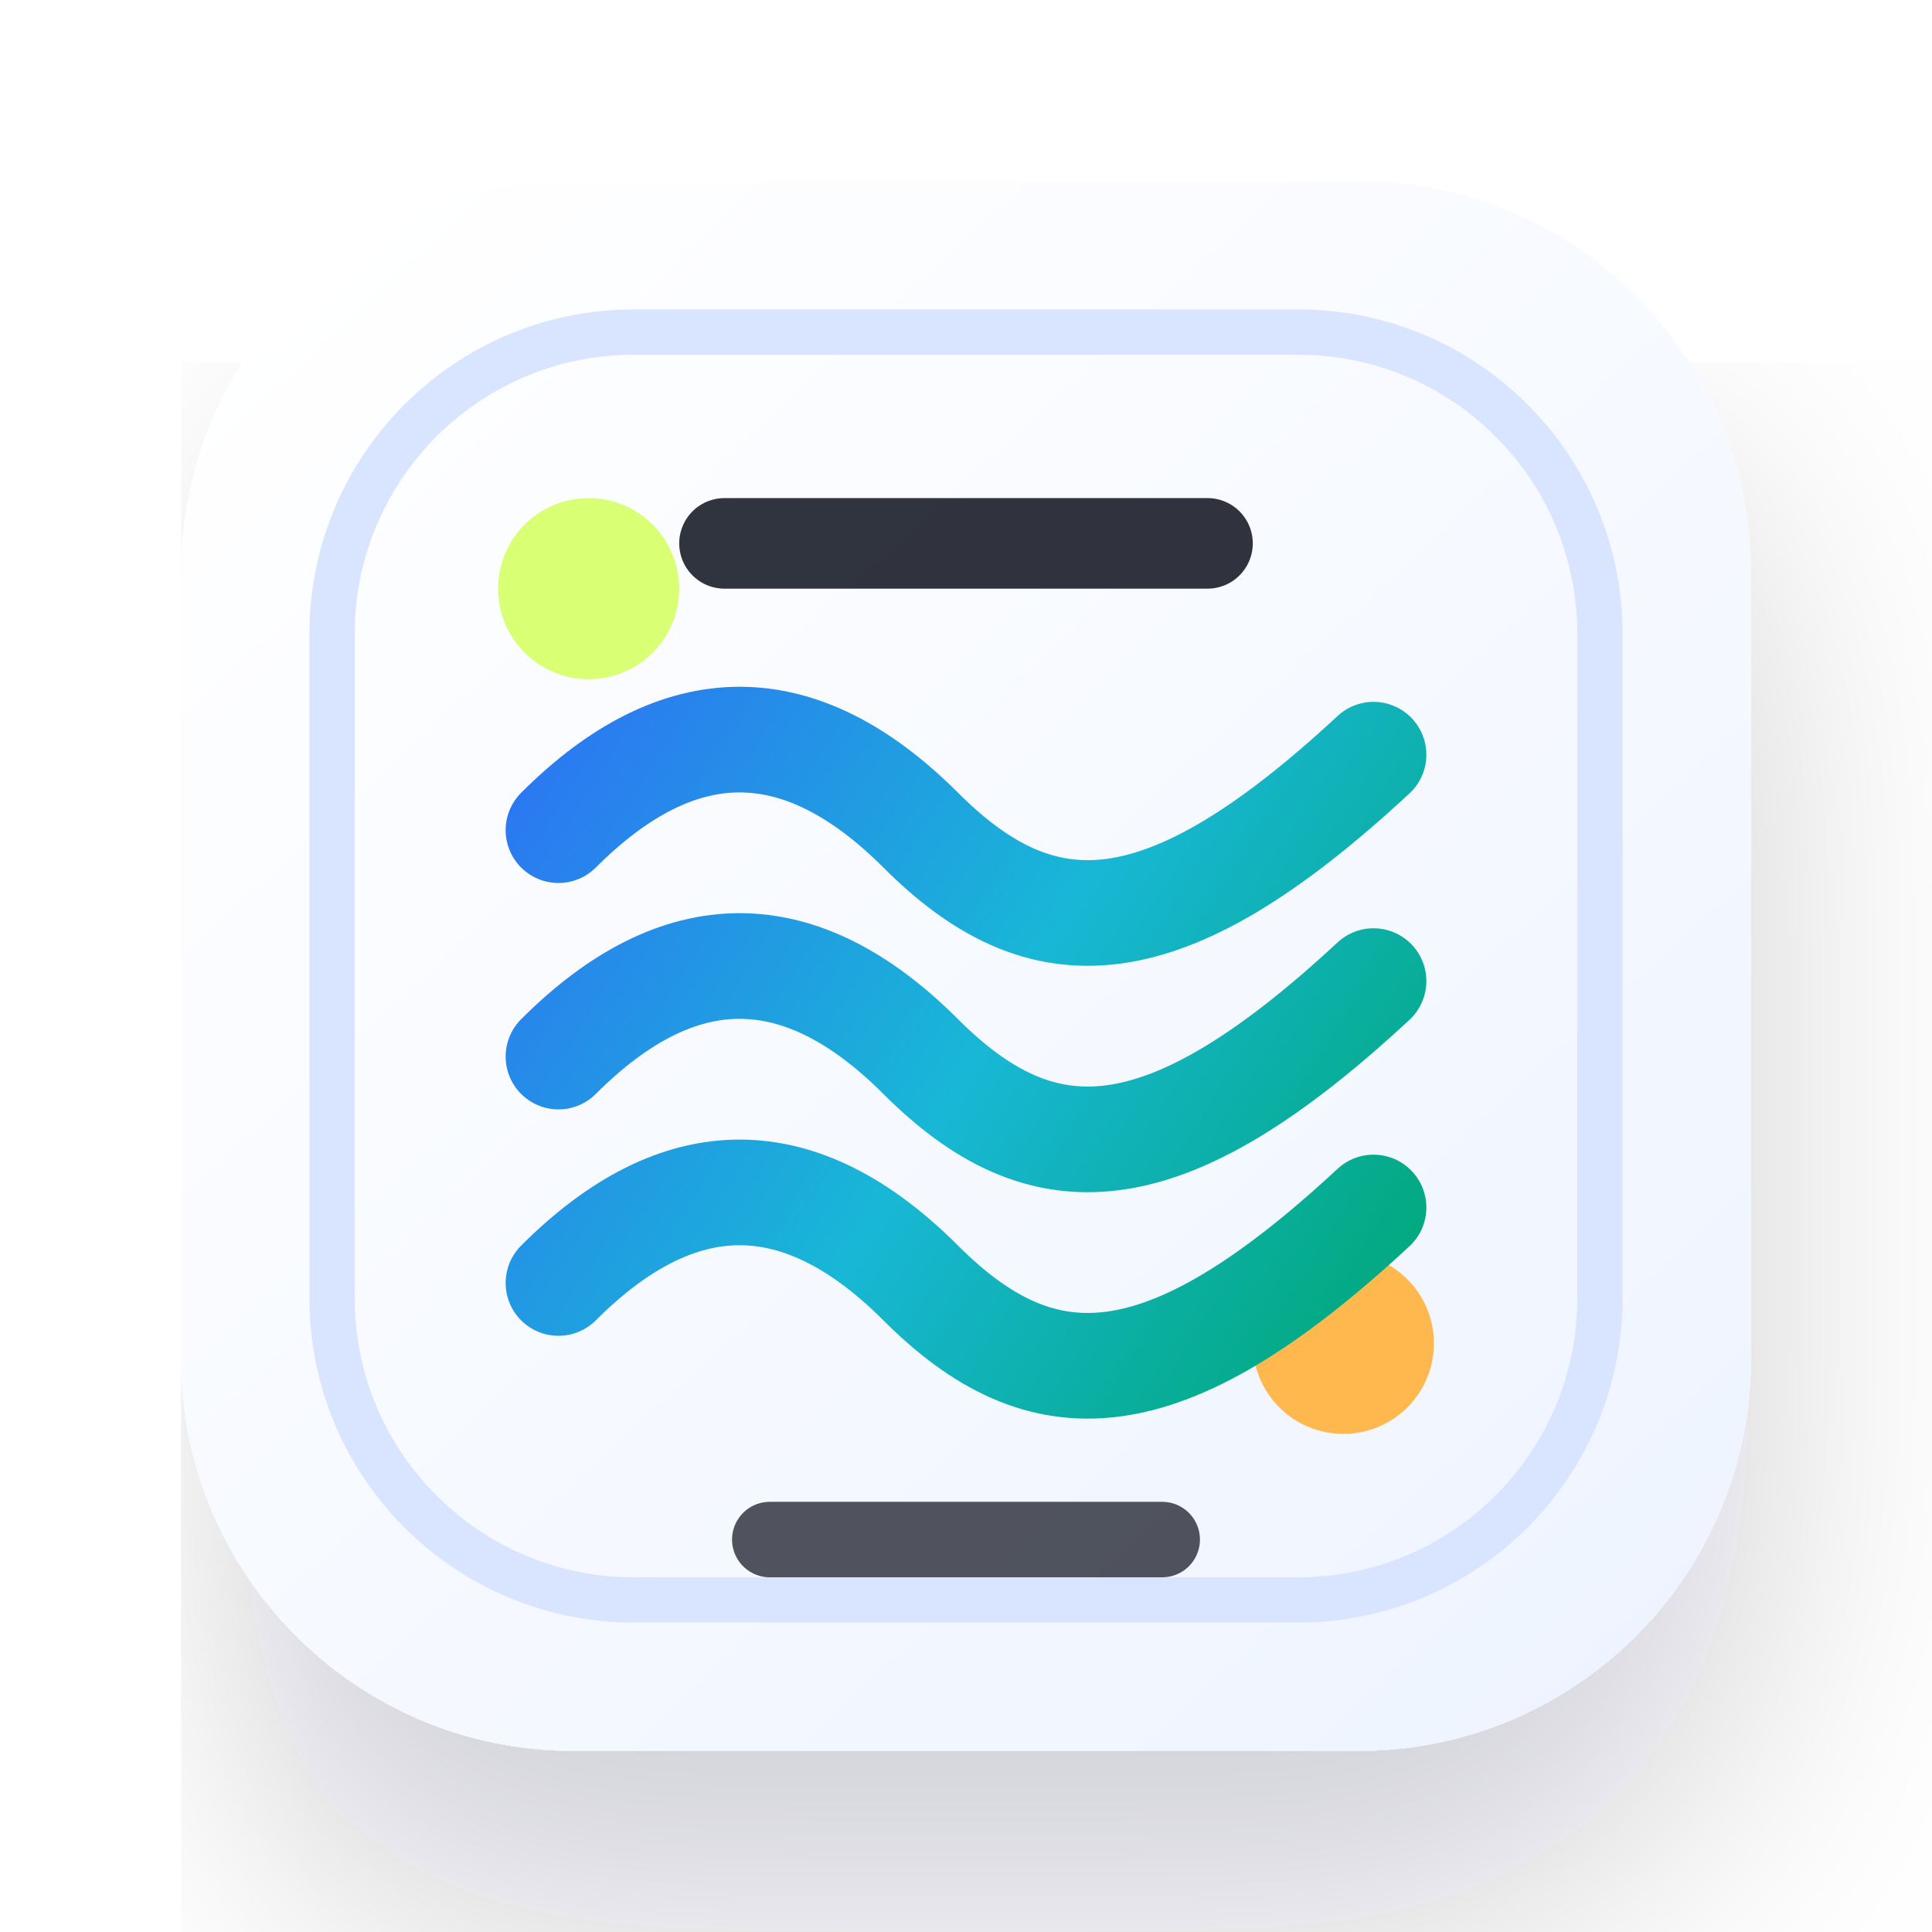
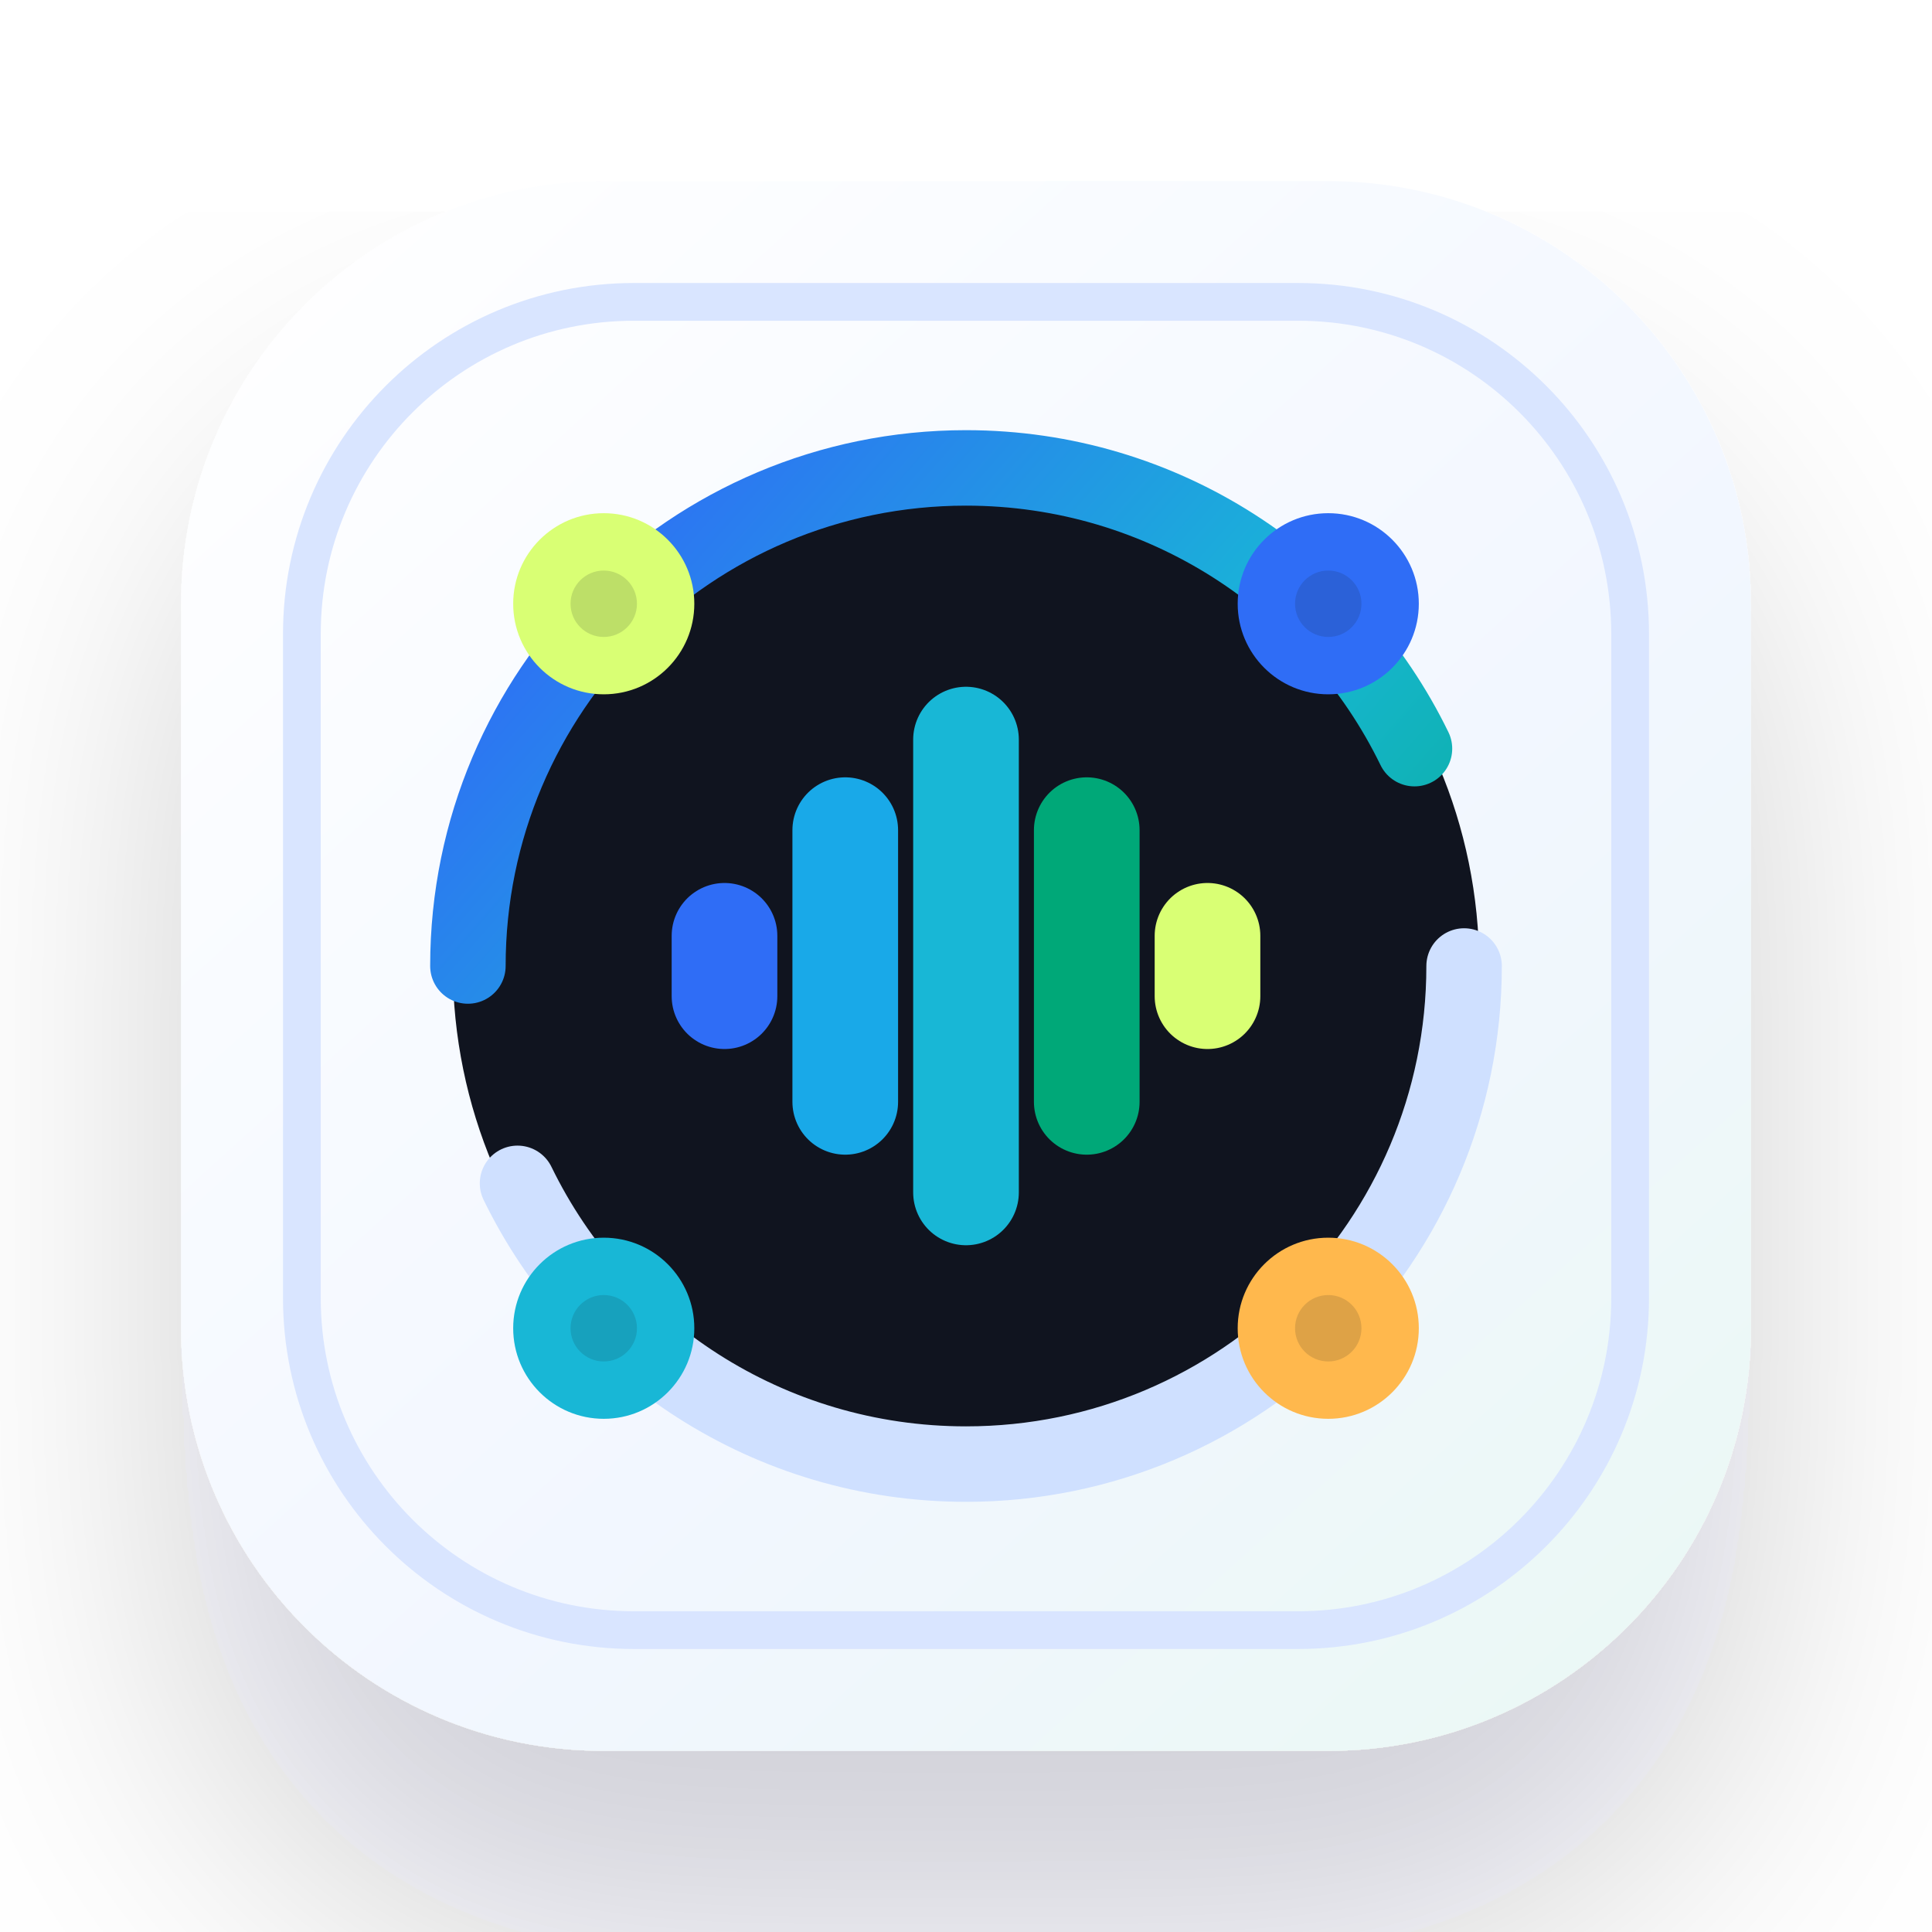
<svg xmlns="http://www.w3.org/2000/svg" viewBox="0 0 128 128" role="img" aria-labelledby="title desc">
  <defs>
-     <linearGradient id="logo-panel" x1="20" y1="16" x2="108" y2="112" gradientUnits="userSpaceOnUse">
+     <linearGradient id="panel" x1="18" y1="12" x2="112" y2="116" gradientUnits="userSpaceOnUse">
      <stop stop-color="#FFFFFF" />
-       <stop offset="1" stop-color="#EEF4FF" />
+       <stop offset=".58" stop-color="#F2F7FF" />
+       <stop offset="1" stop-color="#EAF8F4" />
    </linearGradient>
-     <linearGradient id="logo-wave" x1="32" y1="44" x2="96" y2="84" gradientUnits="userSpaceOnUse">
+     <linearGradient id="brand" x1="34" y1="38" x2="96" y2="92" gradientUnits="userSpaceOnUse">
      <stop stop-color="#2F6DF6" />
-       <stop offset=".55" stop-color="#18B7D6" />
+       <stop offset=".5" stop-color="#18B7D6" />
      <stop offset="1" stop-color="#00A878" />
    </linearGradient>
-     <filter id="logo-shadow" x="0" y="0" width="128" height="128" color-interpolation-filters="sRGB">
-       <feDropShadow dx="0" dy="12" stdDeviation="10" flood-color="#10141F" flood-opacity=".18" />
+     <linearGradient id="accent" x1="32" y1="30" x2="96" y2="100" gradientUnits="userSpaceOnUse">
+       <stop stop-color="#D9FF74" />
+       <stop offset="1" stop-color="#FFB84D" />
+     </linearGradient>
+     <filter id="shadow" x="-10" y="-8" width="148" height="152" color-interpolation-filters="sRGB">
+       <feDropShadow dx="0" dy="14" stdDeviation="10" flood-color="#10141F" flood-opacity=".18" />
    </filter>
  </defs>
-   <rect x="12" y="12" width="104" height="104" rx="26" fill="url(#logo-panel)" filter="url(#logo-shadow)" />
-   <rect x="22" y="22" width="84" height="84" rx="20" fill="none" stroke="#D9E5FF" stroke-width="3" />
-   <circle cx="39" cy="39" r="6" fill="#D9FF74" />
-   <circle cx="89" cy="89" r="6" fill="#FFB84D" />
-   <path d="M37 55C45 47 53 47 61 55C69 63 77 63 91 50" fill="none" stroke="url(#logo-wave)" stroke-width="7" stroke-linecap="round" />
-   <path d="M37 70C45 62 53 62 61 70C69 78 77 78 91 65" fill="none" stroke="url(#logo-wave)" stroke-width="7" stroke-linecap="round" />
-   <path d="M37 85C45 77 53 77 61 85C69 93 77 93 91 80" fill="none" stroke="url(#logo-wave)" stroke-width="7" stroke-linecap="round" />
-   <path d="M48 36H80" fill="none" stroke="#10141F" stroke-width="6" stroke-linecap="round" opacity=".86" />
-   <path d="M51 102H77" fill="none" stroke="#10141F" stroke-width="5" stroke-linecap="round" opacity=".72" />
+   <rect x="12" y="12" width="104" height="104" rx="28" fill="url(#panel)" filter="url(#shadow)" />
+   <rect x="20" y="20" width="88" height="88" rx="22" fill="none" stroke="#D9E5FF" stroke-width="2.5" />
+   <circle cx="64" cy="64" r="34" fill="#10141F" />
+   <path d="M31 64C31 45.778 45.778 31 64 31C77.064 31 88.356 38.591 93.713 49.6" fill="none" stroke="url(#brand)" stroke-width="5" stroke-linecap="round" />
+   <path d="M97 64C97 82.222 82.222 97 64 97C50.936 97 39.644 89.409 34.287 78.4" fill="none" stroke="#CFE0FF" stroke-width="5" stroke-linecap="round" />
+   <g stroke-linecap="round" stroke-width="7">
+     <path d="M48 66V62" stroke="#2F6DF6" />
+     <path d="M56 73V55" stroke="#19A9E8" />
+     <path d="M64 79V49" stroke="#18B7D6" />
+     <path d="M72 73V55" stroke="#00A878" />
+     <path d="M80 66V62" stroke="#D9FF74" />
+   </g>
+   <circle cx="40" cy="40" r="6" fill="#D9FF74" />
+   <circle cx="88" cy="40" r="6" fill="#2F6DF6" />
+   <circle cx="40" cy="88" r="6" fill="#18B7D6" />
+   <circle cx="88" cy="88" r="6" fill="#FFB84D" />
+   <circle cx="40" cy="40" r="2.2" fill="#10141F" opacity=".14" />
+   <circle cx="88" cy="40" r="2.2" fill="#10141F" opacity=".14" />
+   <circle cx="40" cy="88" r="2.2" fill="#10141F" opacity=".14" />
+   <circle cx="88" cy="88" r="2.2" fill="#10141F" opacity=".14" />
</svg>
